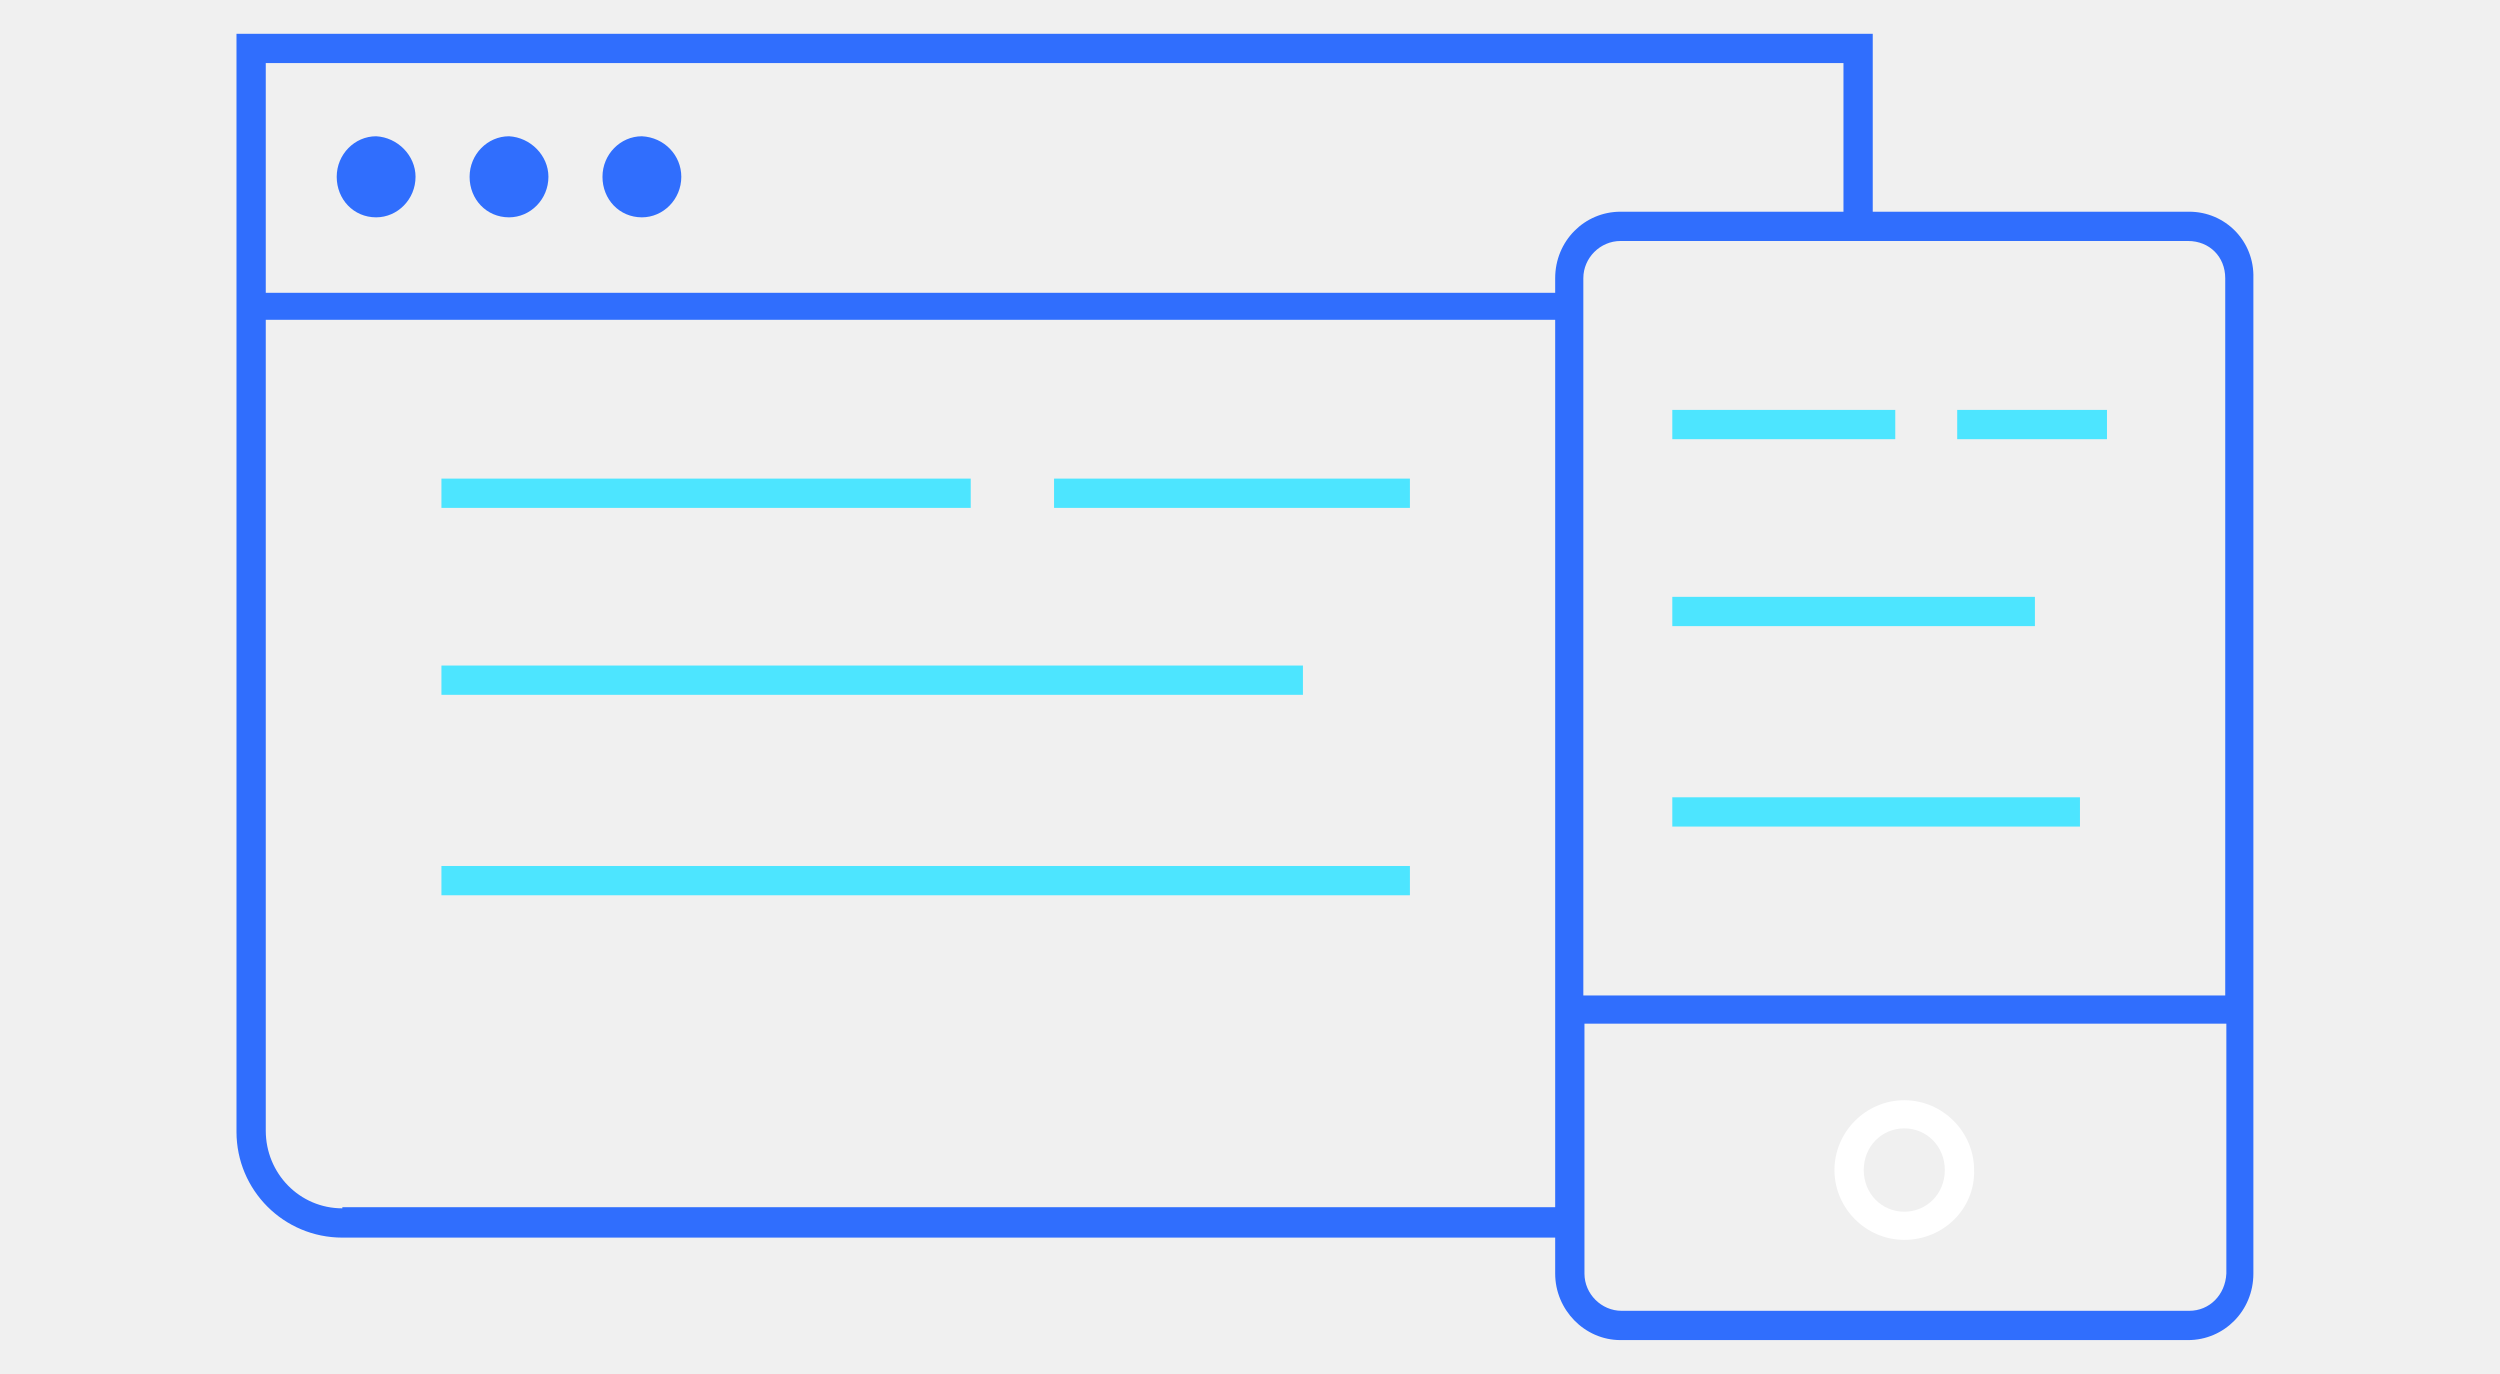
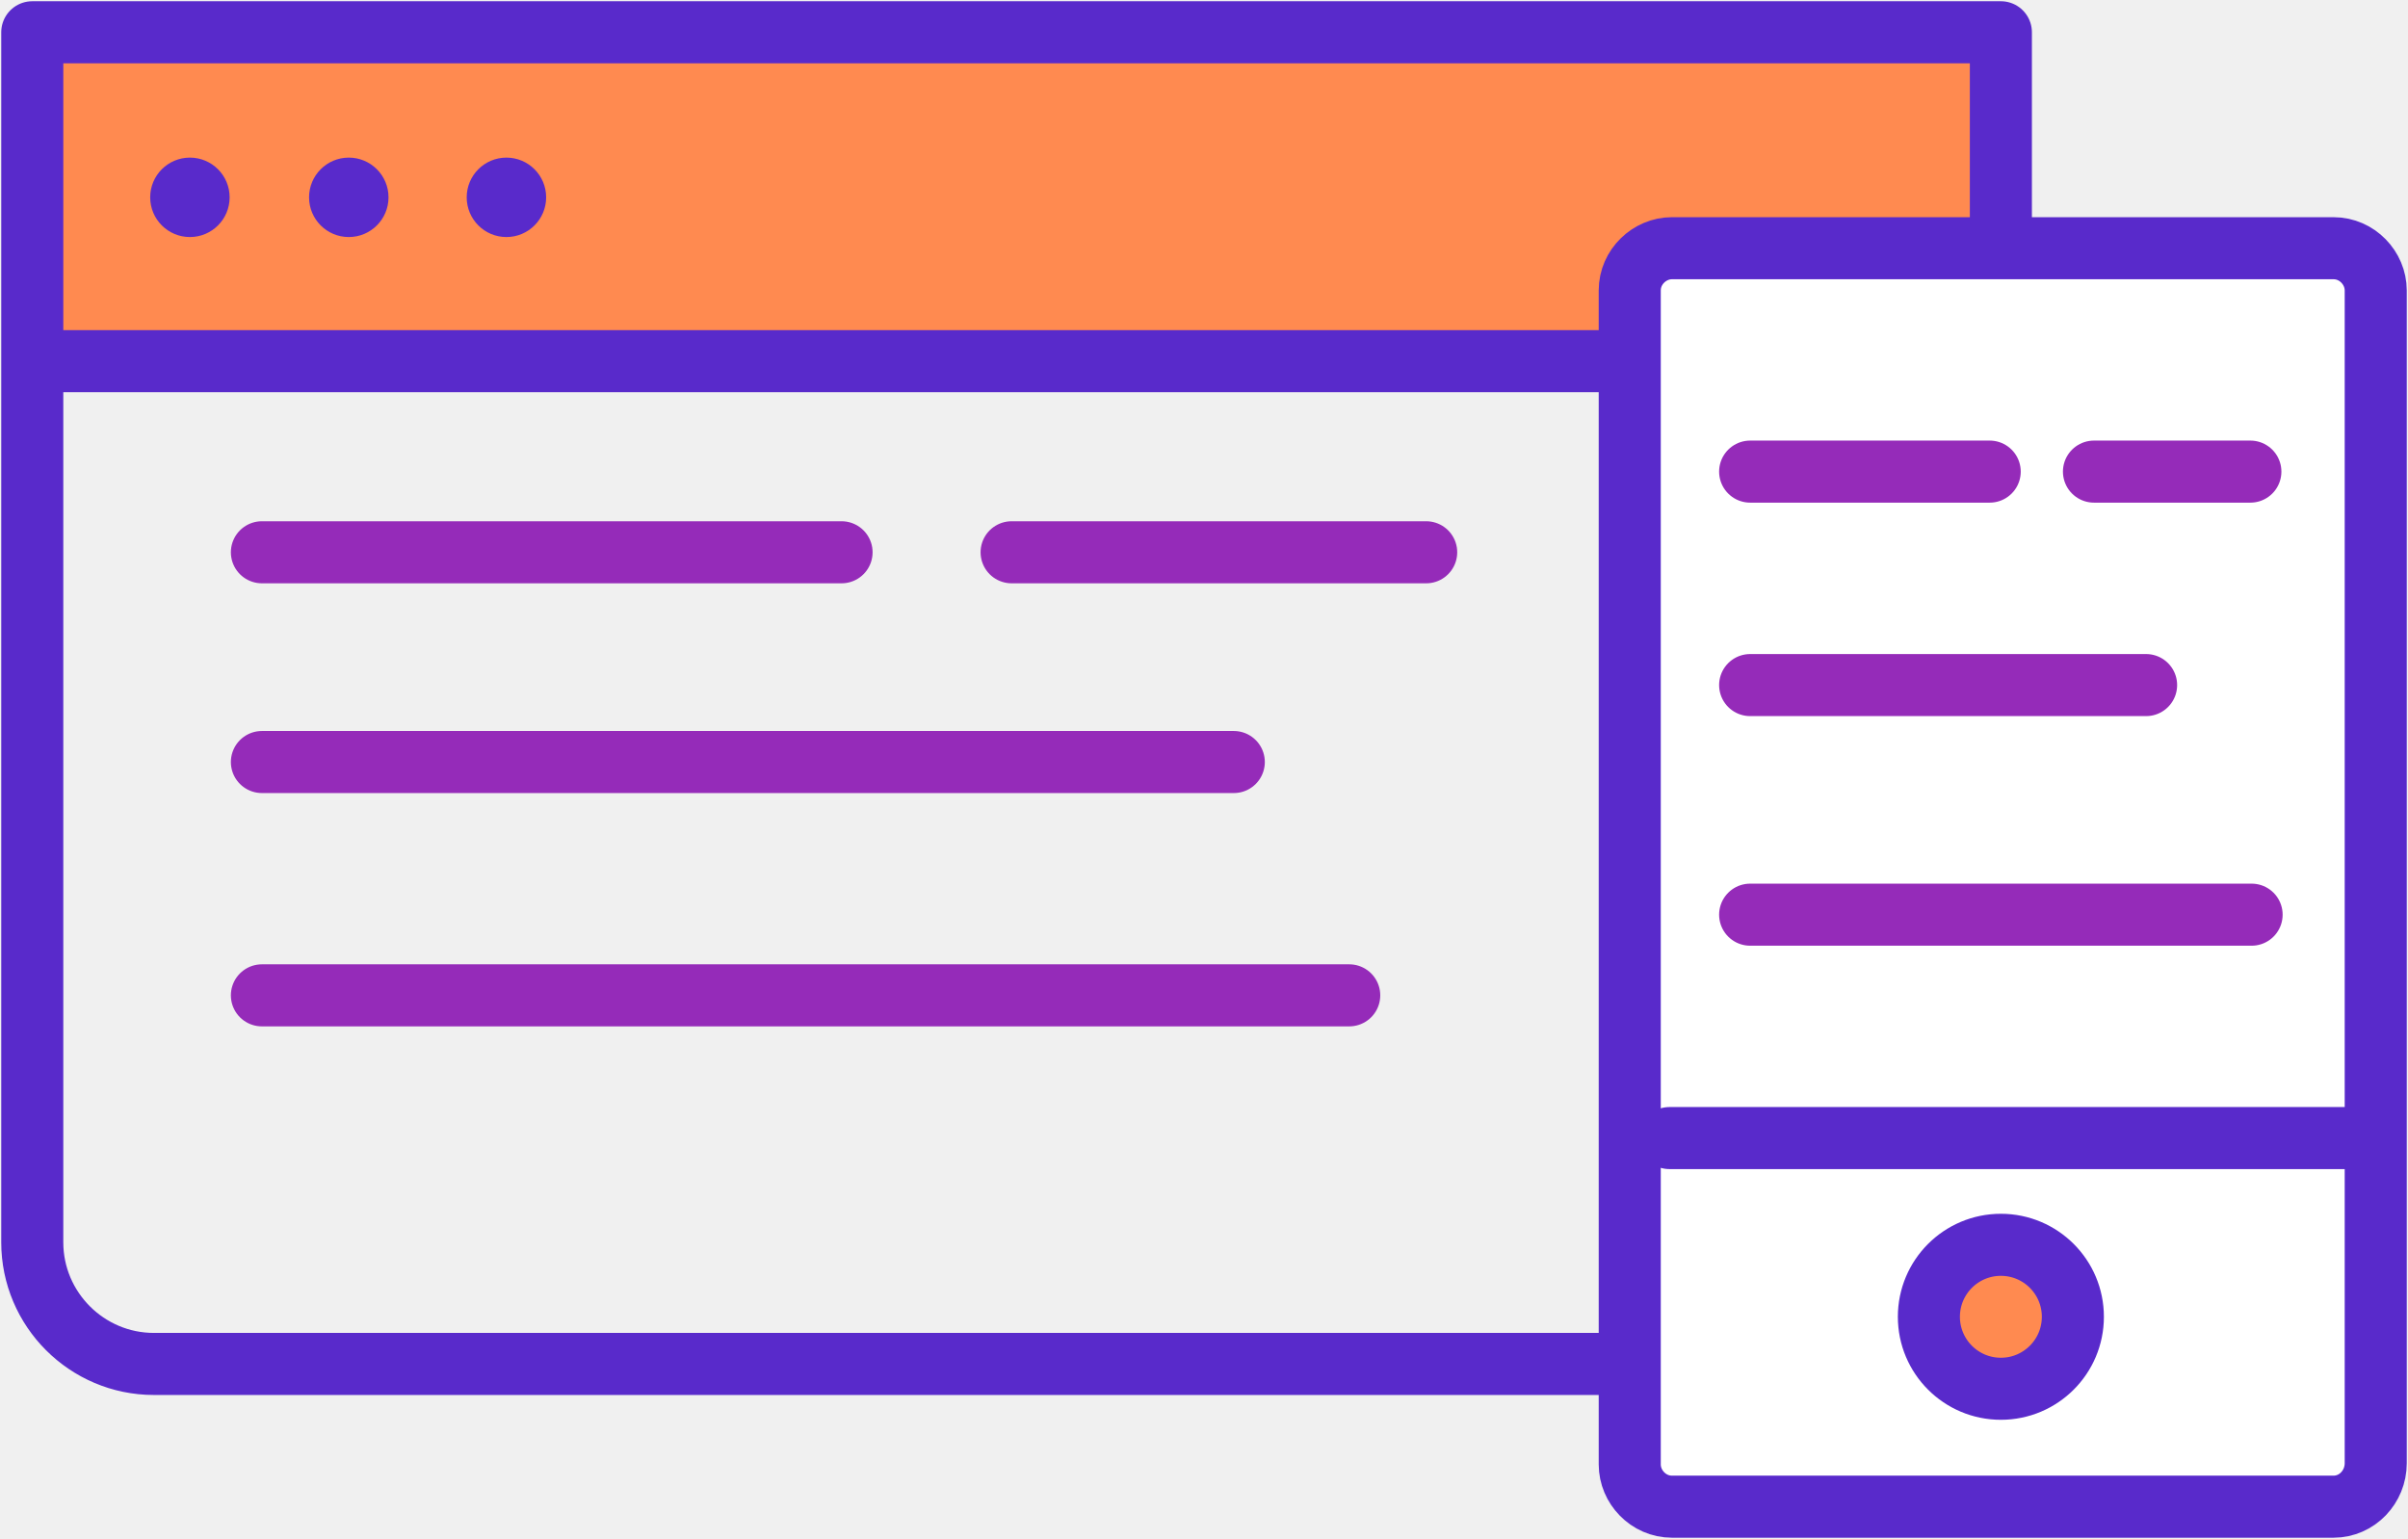
- <svg xmlns="http://www.w3.org/2000/svg" width="222" height="122" viewBox="0 0 222 122">
-   <path fill="#4DE5FF" d="M39.2 45.1h47v-2.6h-47m54.4 2.6h31.6v-2.6H93.6M39.2 61.7h76.5v-2.6H39.2m0 20.4h86v-2.6h-86" />
-   <path fill="#306EFD" d="M36.9 15.7c0 2-1.6 3.6-3.5 3.6-2 0-3.5-1.6-3.5-3.6s1.6-3.6 3.5-3.6c1.9.1 3.5 1.7 3.5 3.6m11.8 0c0 2-1.6 3.6-3.5 3.6-2 0-3.5-1.6-3.5-3.6s1.6-3.6 3.5-3.6c1.9.1 3.5 1.7 3.5 3.6m11.8 0c0 2-1.6 3.6-3.5 3.6-2 0-3.5-1.6-3.5-3.6s1.6-3.6 3.5-3.6c2 .1 3.5 1.7 3.5 3.6" />
-   <path fill="#306EFD" d="M194.4 18.8h-28.1V3H21v97.5c0 5.2 4.2 9.4 9.4 9.4h107.7v3.2c0 3.2 2.6 5.9 5.8 5.9h50.4c3.2 0 5.8-2.6 5.8-5.9V24.7c.1-3.3-2.5-5.9-5.7-5.9zm3.2 5.9v63.7h-57V24.7c0-1.8 1.5-3.3 3.3-3.3h50.4c1.9 0 3.3 1.4 3.3 3.3zM163.7 5.6v13.2h-19.8c-3.2 0-5.8 2.6-5.8 5.9V26H23.6V5.6h140.1zM30.4 107.3c-3.8 0-6.8-3.1-6.8-6.9v-72h114.5v78.8H30.4zm164 9.1H144c-1.8 0-3.3-1.5-3.3-3.3V90.9h57v22.2c-.1 1.9-1.5 3.3-3.3 3.3z" />
-   <path fill="#FFF" d="M169.1 100.2c-2 0-3.6 1.6-3.6 3.7s1.6 3.7 3.6 3.7 3.6-1.6 3.6-3.7-1.6-3.7-3.6-3.7m0 9.9c-3.4 0-6.2-2.8-6.2-6.2 0-3.4 2.8-6.2 6.2-6.2 3.4 0 6.2 2.8 6.2 6.2.1 3.4-2.7 6.2-6.2 6.2" />
-   <path fill="#4DE5FF" d="M148.5 39h19.8v-2.6h-19.8m25.3 2.6h13.3v-2.6h-13.3m-25.3 19.2h32.2V53h-32.2m0 20.4h36.2v-2.6h-36.2" />
+ <svg xmlns="http://www.w3.org/2000/svg" width="194" height="124" viewBox="0 0 194 124">
+   <g transform="translate(2 2)" fill="none" fill-rule="evenodd">
+     <path fill="#FF8A50" d="M0 0h160v27H0z" />
+     <path d="M129.2 107.9H10.4c-5.4 0-9.8-4.4-9.8-9.8V.6h158.6V18M.6 27.1H128" stroke="#592ACB" stroke-width="5" stroke-linecap="round" stroke-linejoin="round" />
+     <g transform="translate(10 10)" fill="#592ACB">
+       <circle cx="3.3" cy="3.9" r="3.2" />
+       <circle cx="16.1" cy="3.9" r="3.2" />
+       <circle cx="28.8" cy="3.9" r="3.2" />
+     </g>
+     <path d="M186 119.4h-53.3c-1.9 0-3.4-1.6-3.4-3.4V21.4c0-1.9 1.6-3.4 3.4-3.4H186c1.9 0 3.4 1.6 3.4 3.4v94.5c0 1.9-1.5 3.5-3.4 3.5z" fill="#FFF" />
+     <path d="M129 89h61v30h-61z" />
+     <path d="M186 119.4h-53.3c-1.9 0-3.4-1.6-3.4-3.4V21.4c0-1.9 1.6-3.4 3.4-3.4H186c1.9 0 3.4 1.6 3.4 3.4v94.5c0 1.9-1.5 3.5-3.4 3.5z" stroke="#592ACB" stroke-width="5" stroke-linecap="round" stroke-linejoin="round" />
+     <path d="M19.1 42.5h46.7M79.5 42.5h33.4M19.1 59.4h78.3M19.1 78.2h87.6" stroke="#952BB9" stroke-width="5" stroke-linecap="round" stroke-linejoin="round" />
+     <circle stroke="#592ACB" stroke-width="5" fill="#FF8A50" stroke-linecap="round" stroke-linejoin="round" cx="159.2" cy="104.1" r="5.8" />
+     <g stroke="#952BB9" stroke-linecap="round" stroke-linejoin="round" stroke-width="5">
+       <path d="M139 36h19.3M166.7 36h12.6M139 53.2h31.9M139 71.7h40.4" />
+     </g>
+     <path d="M132.5 89.7h56" stroke="#592ACB" stroke-width="5" stroke-linecap="round" stroke-linejoin="round" />
+   </g>
</svg>
